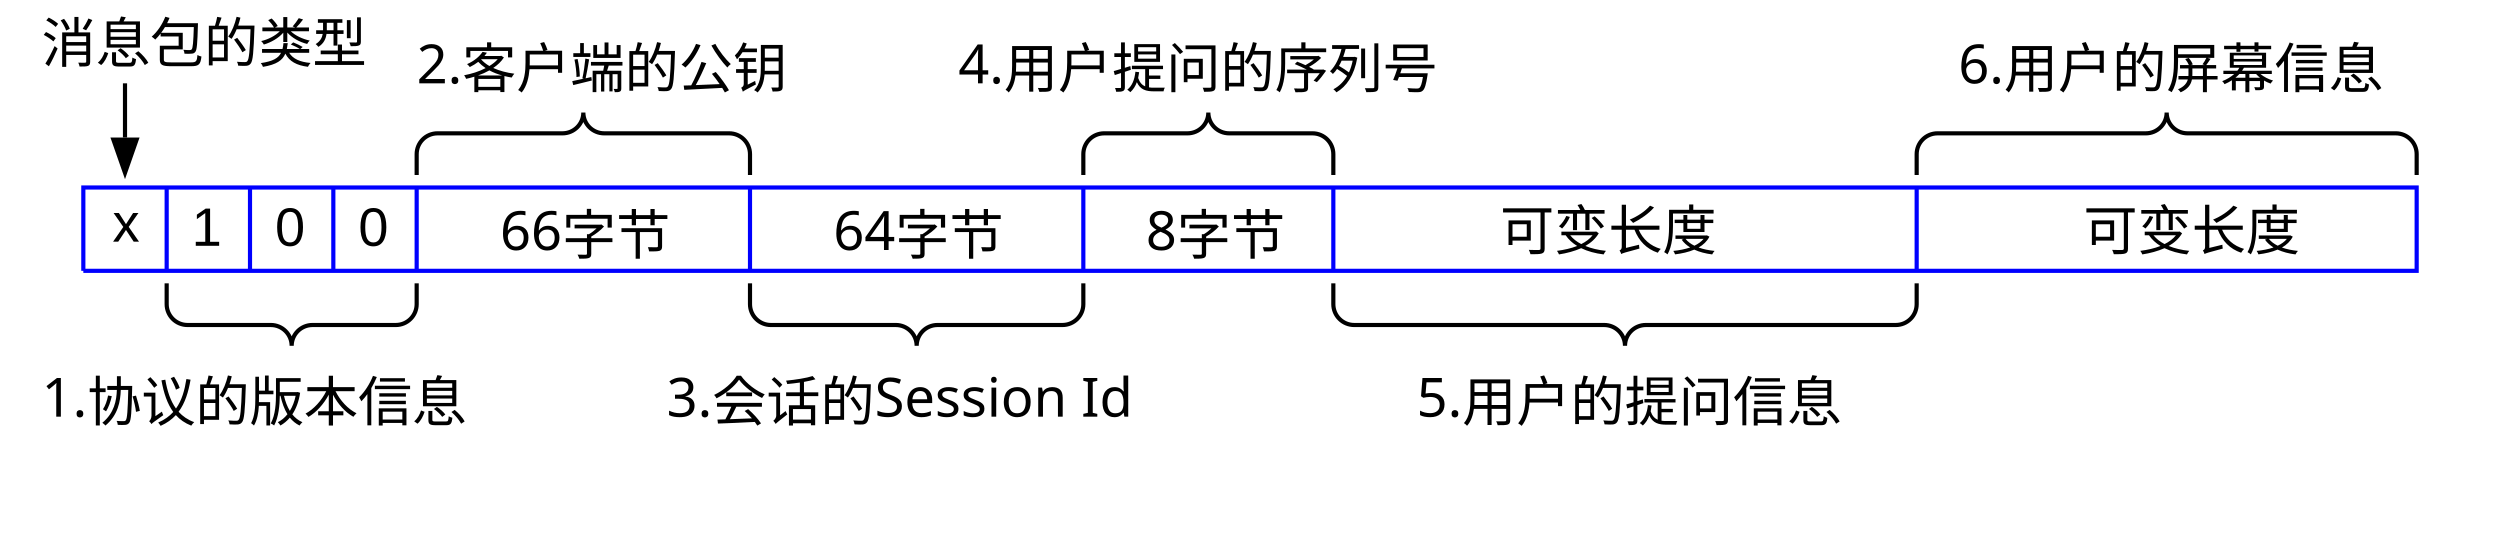
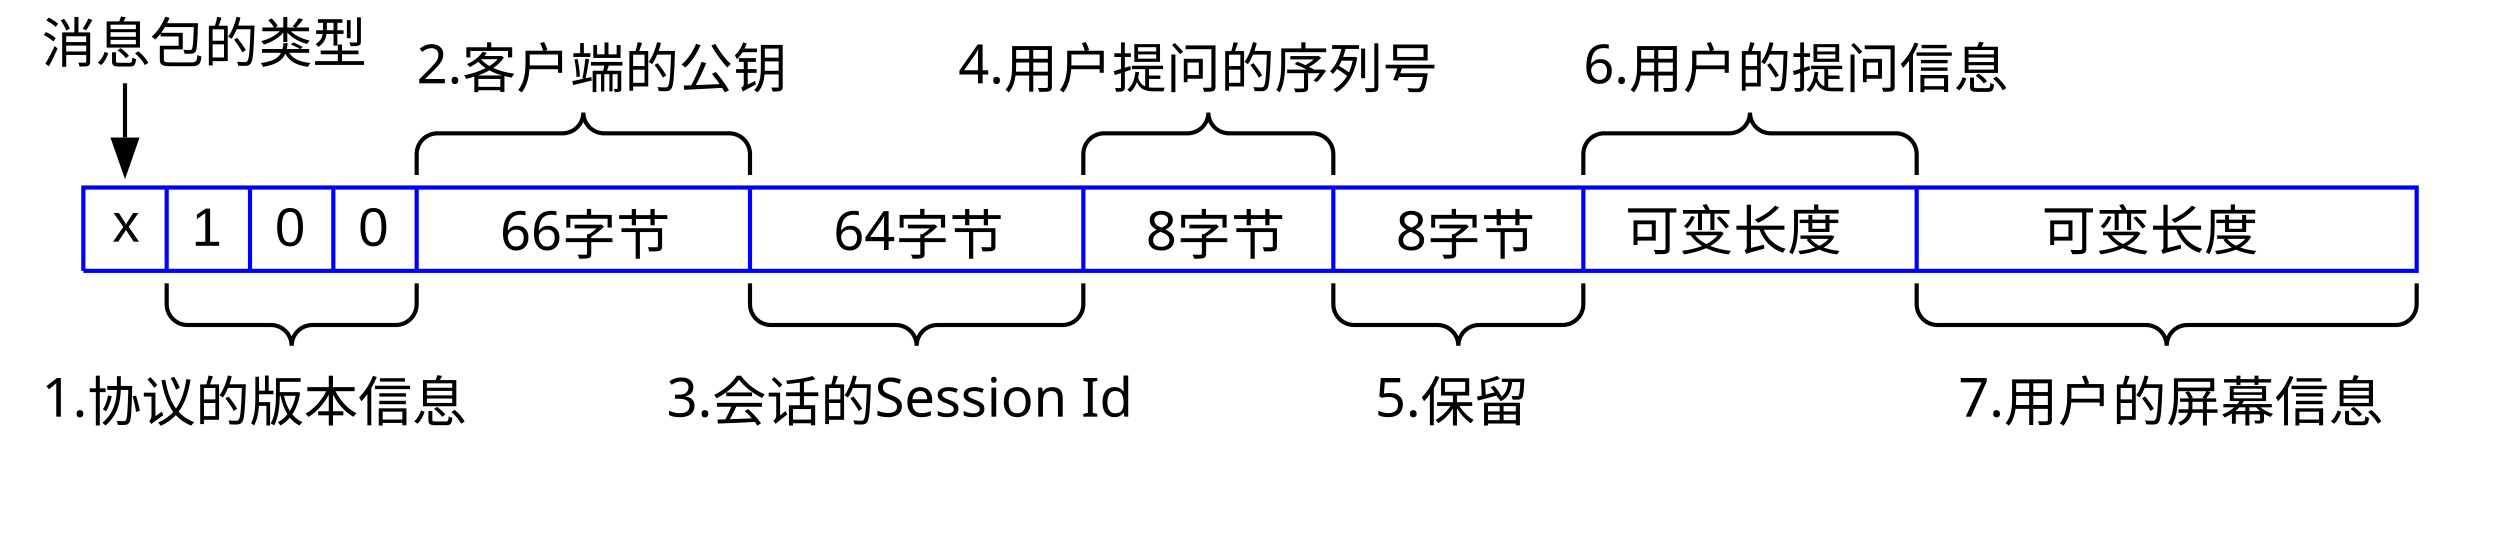
<svg xmlns="http://www.w3.org/2000/svg" version="1.1" width="600" height="130">
  <defs>
    <marker id="arrowhead" markerWidth="10" markerHeight="7" refX="0" refY="3.5" orient="auto">
      <polygon points="0 0, 10 3.5, 0 7" />
    </marker>
  </defs>
  <path d="M 20 65 h 560 v -20 h -560 v 20" stroke="#0000FF" stroke-width="1" fill="none" />
  <path d="M 40 45 v 20" stroke="#0000FF" stroke-width="1" fill="none" />
  <path d="M 60 45 v 20" stroke="#0000FF" stroke-width="1" fill="none" />
  <path d="M 80 45 v 20" stroke="#0000FF" stroke-width="1" fill="none" />
  <path d="M 100 45 v 20" stroke="#0000FF" stroke-width="1" fill="none" />
  <path d="M 180 45 v 20" stroke="#0000FF" stroke-width="1" fill="none" />
  <path d="M 260 45 v 20" stroke="#0000FF" stroke-width="1" fill="none" />
  <path d="M 320 45 v 20" stroke="#0000FF" stroke-width="1" fill="none" />
+   <path d="M 380 45 v 20" stroke="#0000FF" stroke-width="1" fill="none" />
  <path d="M 460 45 v 20" stroke="#0000FF" stroke-width="1" fill="none" />
  <text x="27" y="58" style="font-size:13px;font-family:'Arial'">x</text>
  <text x="46" y="59" style="font-size:13px;font-family:'Arial'">1</text>
  <text x="66" y="59" style="font-size:13px;font-family:'Arial'">0</text>
  <text x="86" y="59" style="font-size:13px;font-family:'Arial'">0</text>
  <text x="120" y="60" style="font-size:13px;font-family:'Microsoft Yahei UI'">66字节</text>
  <text x="200" y="60" style="font-size:13px;font-family:'Microsoft Yahei UI'">64字节</text>
  <text x="275" y="60" style="font-size:13px;font-family:'Microsoft Yahei UI'">8字节</text>
-   <text x="360" y="60" style="font-size:13px;font-family:'Microsoft Yahei UI'">可变长度</text>
-   <text x="500" y="60" style="font-size:13px;font-family:'Microsoft Yahei UI'">可变长度</text>
+   <text x="335" y="60" style="font-size:13px;font-family:'Microsoft Yahei UI'">8字节</text>
+   <text x="390" y="60" style="font-size:13px;font-family:'Microsoft Yahei UI'">可变长度</text>
+   <text x="490" y="60" style="font-size:13px;font-family:'Microsoft Yahei UI'">可变长度</text>
  <path d="M 40 68 v 5 a 5 5 0 0 0 5 5 h 20 a 5 5 0 0 1 5 5 a 5 5 0 0 1 5 -5 h 20 a 5 5 0 0 0 5 -5 v -5" stroke="#000000" stroke-width="1" fill="none" />
  <path d="M 180 68 v 5 a 5 5 0 0 0 5 5 h 30 a 5 5 0 0 1 5 5 a 5 5 0 0 1 5 -5 h 30 a 5 5 0 0 0 5 -5 v -5" stroke="#000000" stroke-width="1" fill="none" />
  <path d="M 100 42 v -5 a 5 5 0 0 1 5 -5 h 30 a 5 5 0 0 0 5 -5 a 5 5 0 0 0 5 5 h 30 a 5 5 0 0 1 5 5 v 5" stroke="#000000" stroke-width="1" fill="none" />
-   <path d="M 320 68 v 5 a 5 5 0 0 0 5 5 h 60 a 5 5 0 0 1 5 5 a 5 5 0 0 1 5 -5 h 60 a 5 5 0 0 0 5 -5 v -5" stroke="#000000" stroke-width="1" fill="none" />
+   <path d="M 320 68 v 5 a 5 5 0 0 0 5 5 h 20 a 5 5 0 0 1 5 5 a 5 5 0 0 1 5 -5 h 20 a 5 5 0 0 0 5 -5 v -5" stroke="#000000" stroke-width="1" fill="none" />
  <path d="M 260 42 v -5 a 5 5 0 0 1 5 -5 h 20 a 5 5 0 0 0 5 -5 a 5 5 0 0 0 5 5 h 20 a 5 5 0 0 1 5 5 v 5" stroke="#000000" stroke-width="1" fill="none" />
-   <path d="M 460 42 v -5 a 5 5 0 0 1 5 -5 h 50 a 5 5 0 0 0 5 -5 a 5 5 0 0 0 5 5 h 50 a 5 5 0 0 1 5 5 v 5" stroke="#000000" stroke-width="1" fill="none" />
+   <path d="M 380 42 v -5 a 5 5 0 0 1 5 -5 h 30 a 5 5 0 0 0 5 -5 a 5 5 0 0 0 5 5 h 30 a 5 5 0 0 1 5 5 v 5" stroke="#000000" stroke-width="1" fill="none" />
+   <path d="M 460 68 v 5 a 5 5 0 0 0 5 5 h 50 a 5 5 0 0 1 5 5 a 5 5 0 0 1 5 -5 h 50 a 5 5 0 0 0 5 -5 v -5" stroke="#000000" stroke-width="1" fill="none" />
  <text x="10" y="100" style="font-size:13px;font-family:'Microsoft Yahei'">1.协议的版本信息</text>
  <text x="160" y="100" style="font-size:13px;font-family:'Microsoft Yahei'">3.会话的Session Id</text>
-   <text x="340" y="100" style="font-size:13px;font-family:'Microsoft Yahei'">5.用户的提问信息</text>
+   <text x="330" y="100" style="font-size:13px;font-family:'Microsoft Yahei'">5.保留</text>
+   <text x="470" y="100" style="font-size:13px;font-family:'Microsoft Yahei'">7.用户的屏幕信息</text>
  <text x="100" y="20" style="font-size:13px;font-family:'Microsoft Yahei'">2.客户端的公钥</text>
  <text x="230" y="20" style="font-size:13px;font-family:'Microsoft Yahei'">4.用户提问的序列号</text>
-   <text x="470" y="20" style="font-size:13px;font-family:'Microsoft Yahei'">6.用户的屏幕信息</text>
+   <text x="380" y="20" style="font-size:13px;font-family:'Microsoft Yahei'">6.用户的提问信息</text>
  <path d="M 30 20 V 33" stroke="#000000" stroke-width="1" fill="none" marker-end="url(#arrowhead)" />
  <text x="10" y="15" style="font-size:13px;font-family:'Microsoft Yahei'">消息包的类型</text>
</svg>
